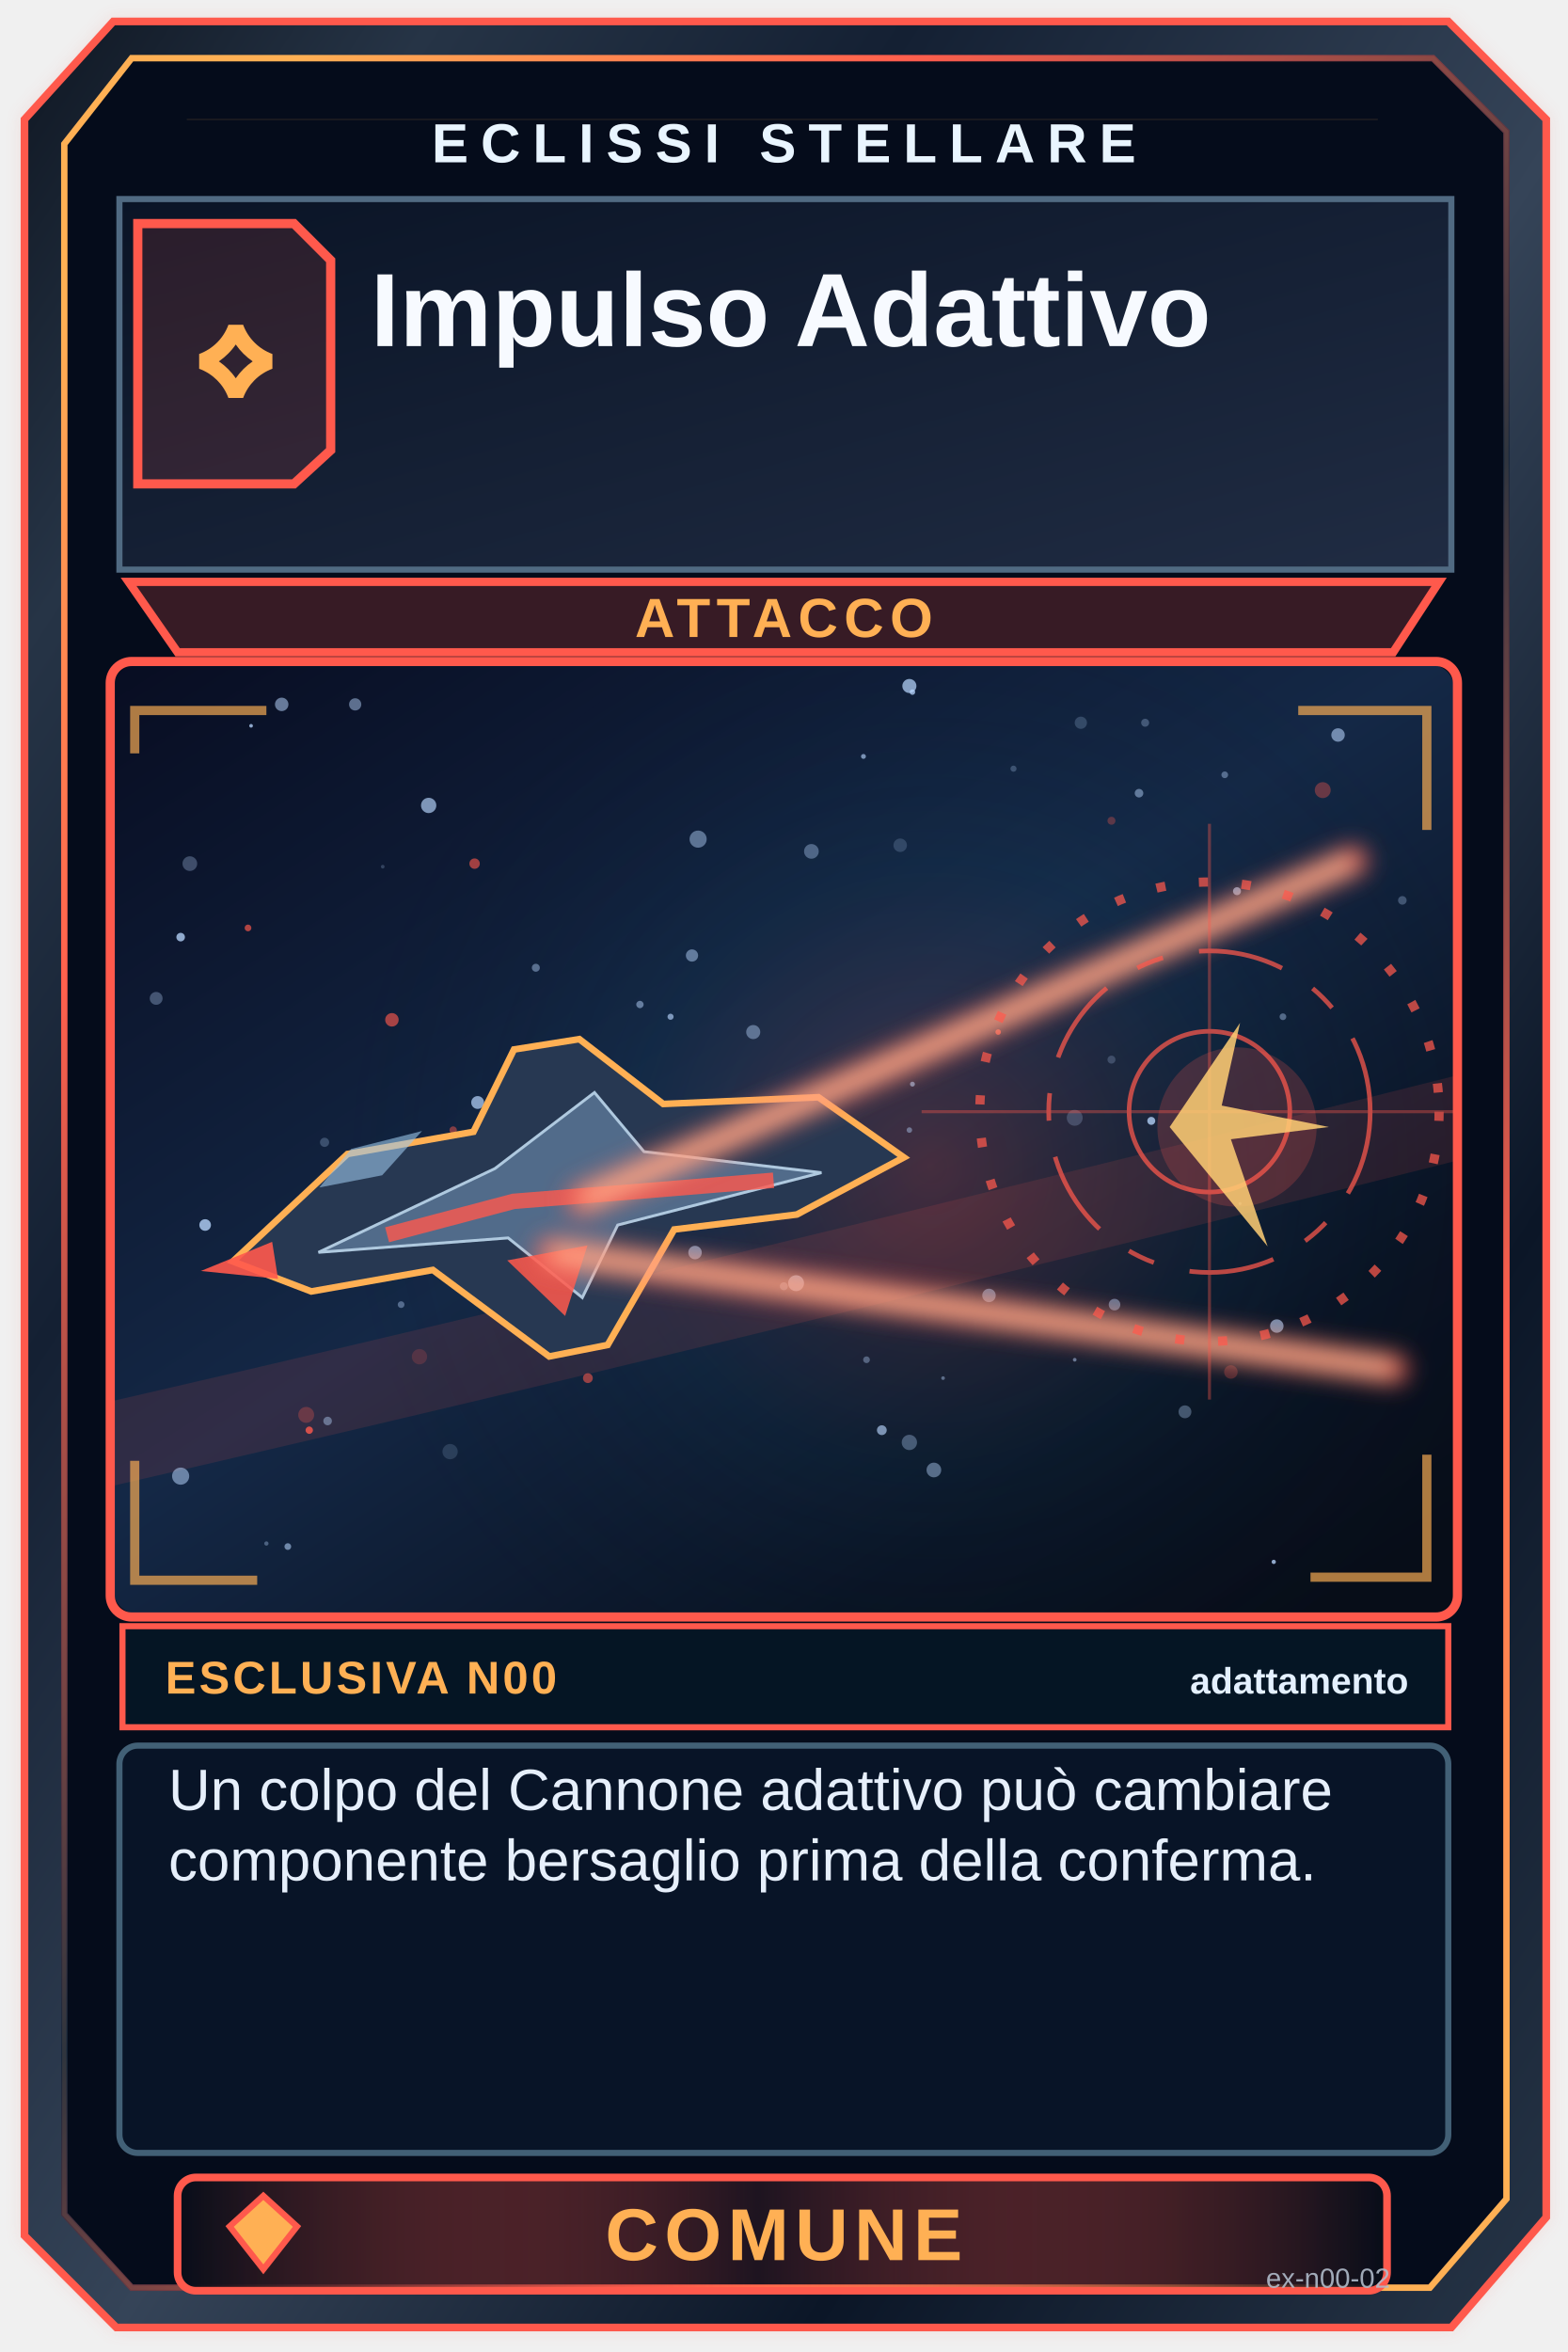
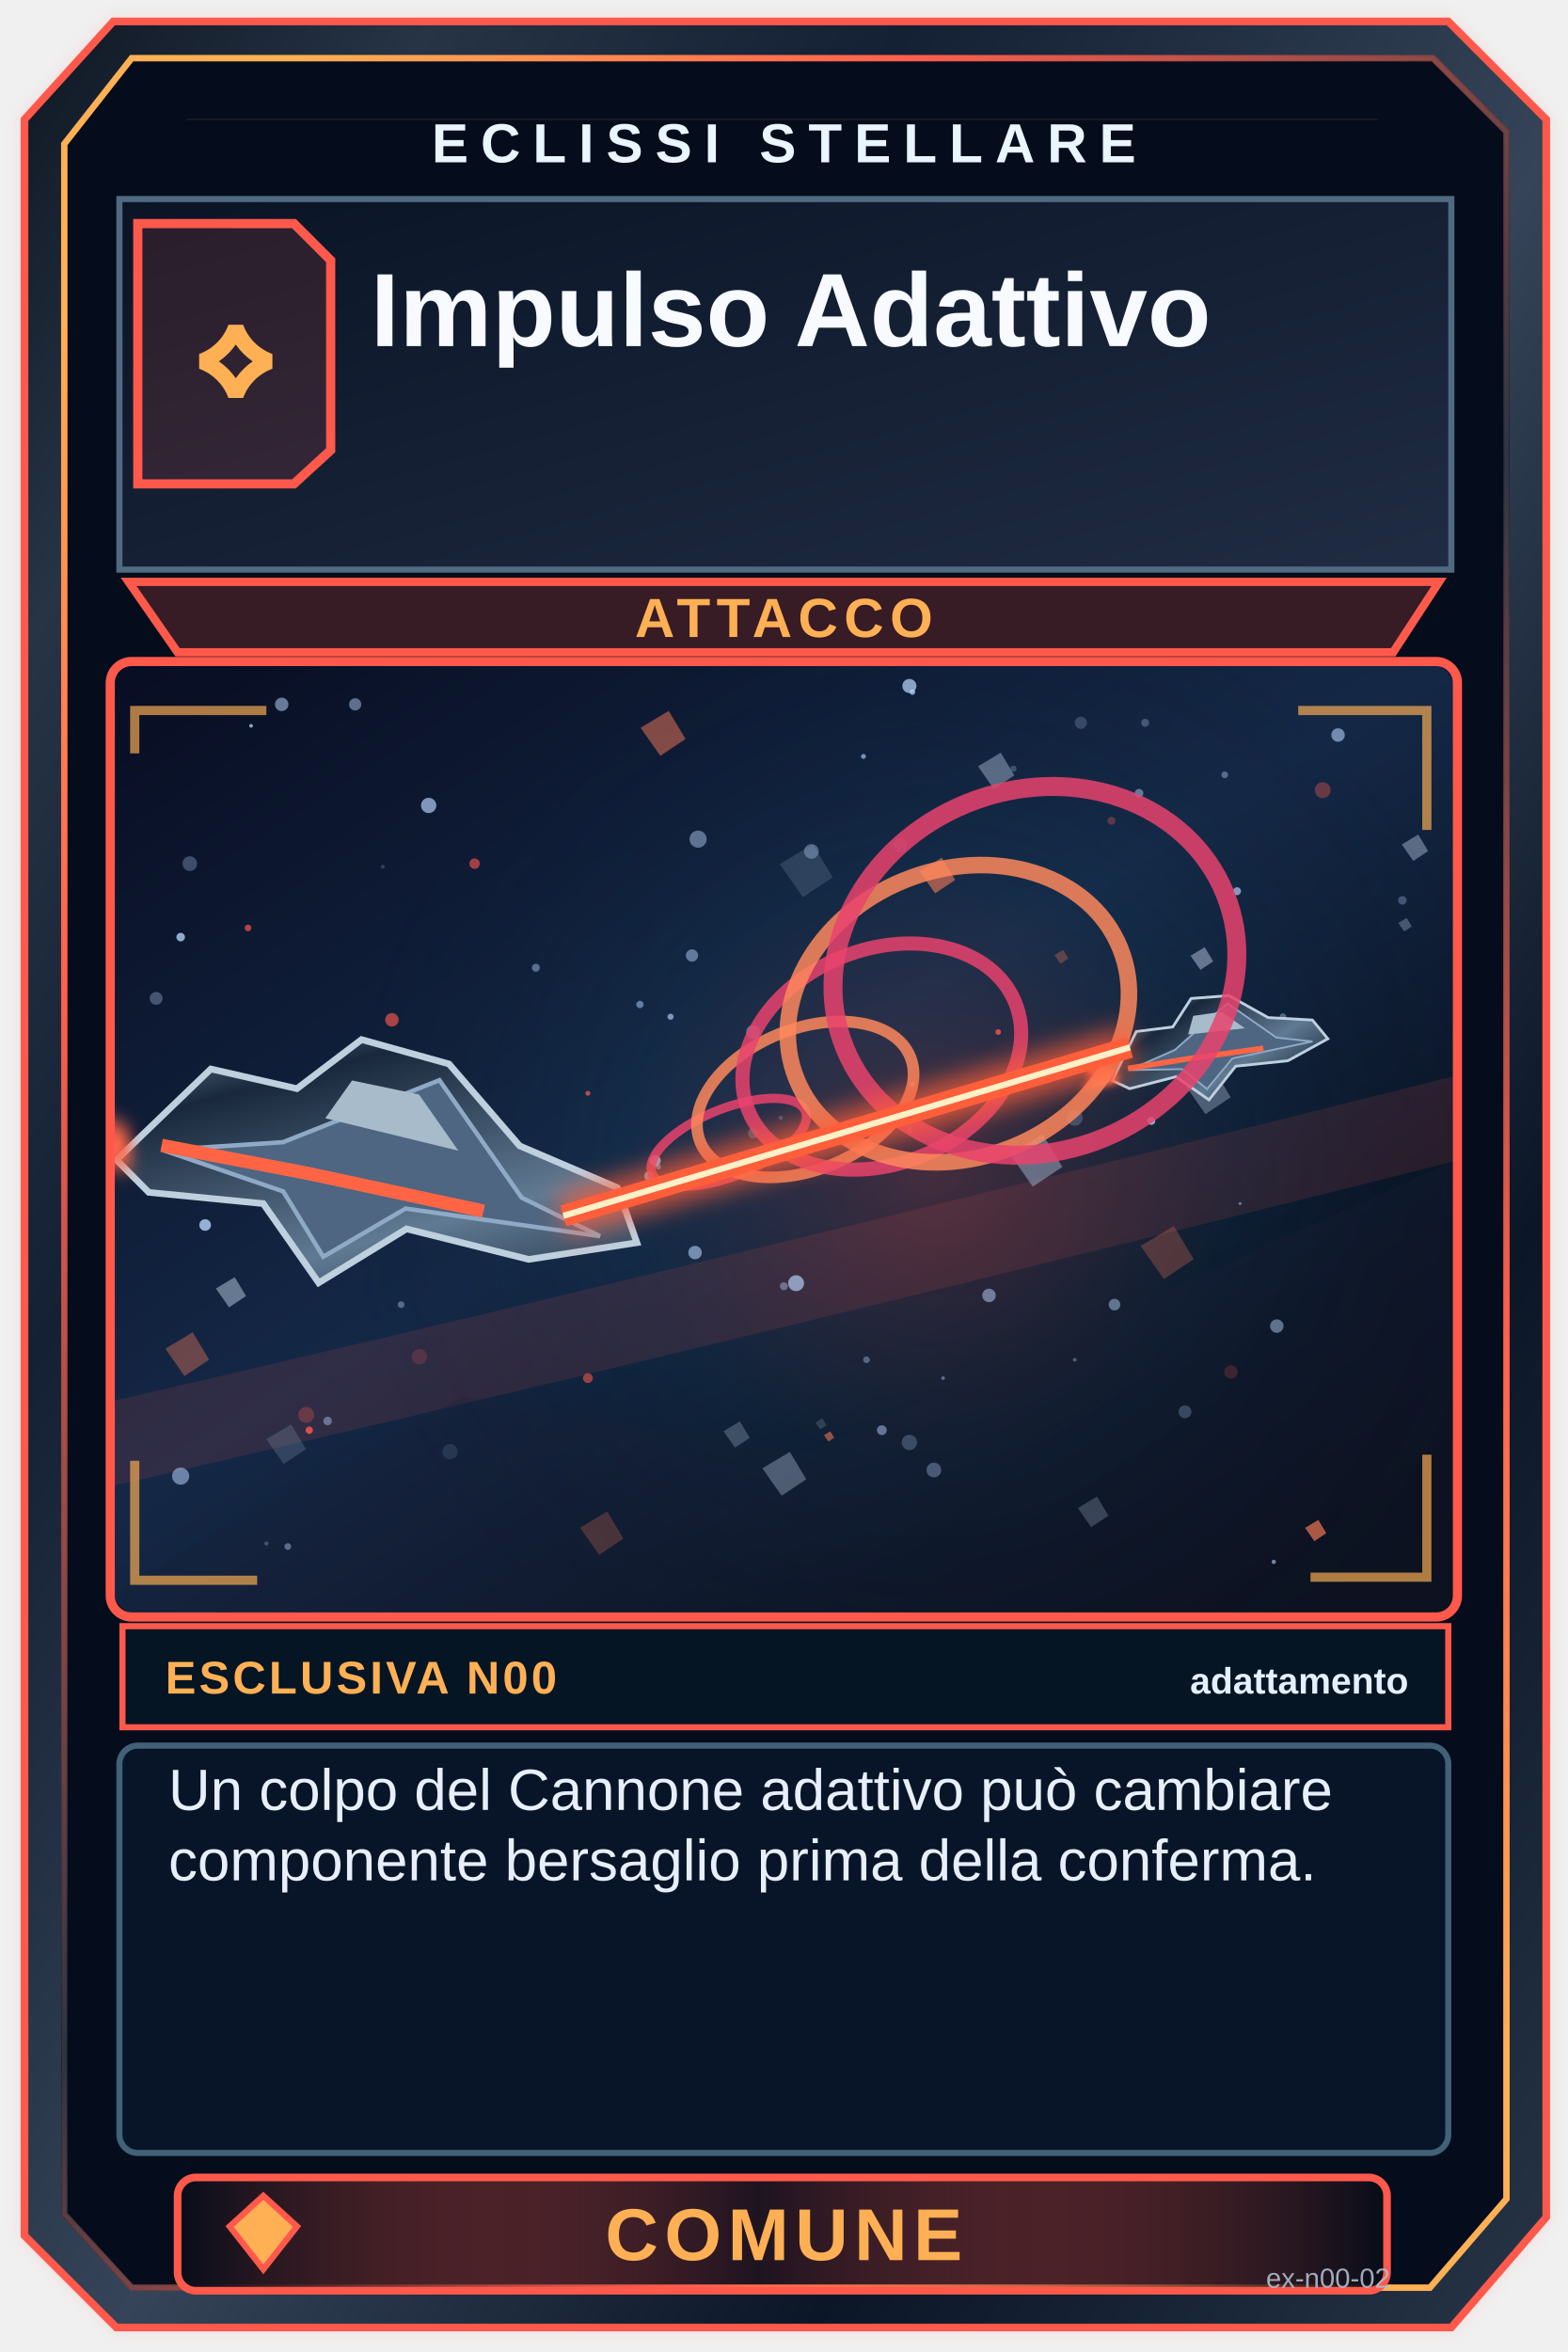
<svg xmlns="http://www.w3.org/2000/svg" width="512" height="768" viewBox="0 0 512 768" role="img" aria-label="Impulso Adattivo · ATTACCO · COMUNE">
  <defs>
    <linearGradient id="metal" x1="0" y1="0" x2="1" y2="1">
      <stop stop-color="#101824" />
      <stop offset=".13" stop-color="#263446" />
      <stop offset=".29" stop-color="#142033" />
      <stop offset=".53" stop-color="#354458" />
      <stop offset=".76" stop-color="#0b1627" />
      <stop offset="1" stop-color="#263446" />
    </linearGradient>
    <linearGradient id="rim" x1=".15" y1="0" x2=".87" y2="1">
      <stop stop-color="#ffb054" />
      <stop offset=".2" stop-color="#ff594c" />
      <stop offset=".52" stop-color="#19283c" />
      <stop offset=".78" stop-color="#ff594c" />
      <stop offset="1" stop-color="#ffb054" />
    </linearGradient>
    <linearGradient id="spaceSky" x1="0" y1="0" x2=".9" y2="1">
      <stop stop-color="#080d22" />
      <stop offset=".49" stop-color="#142846" />
      <stop offset=".82" stop-color="#091222" />
      <stop offset="1" stop-color="#070d18" />
    </linearGradient>
    <radialGradient id="planet">
      <stop stop-color="#ff594c" stop-opacity=".65" />
      <stop offset=".52" stop-color="#194761" stop-opacity=".42" />
      <stop offset="1" stop-color="#0a1529" stop-opacity=".05" />
    </radialGradient>
    <linearGradient id="titlePanel" x1="0" x2="1" y1="0" y2="1">
      <stop stop-color="#0a1426" />
      <stop offset="1" stop-color="#202c43" />
    </linearGradient>
    <linearGradient id="rarityShine" x1="0" y1="0" x2="1" y2="0">
      <stop stop-color="#070d19" />
      <stop offset=".48" stop-color="#ff594c" stop-opacity="0.1" />
      <stop offset="1" stop-color="#070d19" />
    </linearGradient>
    <filter id="rimGlow" x="-30%" y="-30%" width="160%" height="160%">
      <feGaussianBlur stdDeviation="2.45" />
    </filter>
    <filter id="beamGlow" x="-70%" y="-70%" width="240%" height="240%">
      <feGaussianBlur stdDeviation="4" />
    </filter>
    <clipPath id="artClip">
      <rect x="37" y="217" width="438" height="310" rx="8" />
    </clipPath>
  </defs>
  <path d="M37 7H473L505 39V724L474 760H38L8 730V39Z" fill="#030712" stroke="#ff594c" stroke-width="2.8" opacity="0.12" filter="url(#rimGlow)" />
  <path d="M37 7H473L505 39V724L474 760H38L8 730V39Z" fill="url(#metal)" stroke="#ff594c" stroke-width="2.5" />
  <path d="M43 19H468L492 43V718L467 747H43L21 723V47Z" fill="#050c1b" stroke="url(#rim)" stroke-width="2.1" />
  <path d="M43 19H468L492 43V718L467 747H43L21 723V47Z" fill="none" stroke="#ffb054" stroke-width="1.35" opacity="0.1" />
  <path d="M61 39H450" stroke="#ffb054" stroke-width="0.5" opacity="0.1" />
  <path d="M32 85V51L52 29H135 M376 29H458L482 52V122 M32 648V715L50 735H128 M382 735H460L481 713V647" fill="none" stroke="#f7fcff" stroke-width="1" opacity="0" />
  <path d="M61 43H450" stroke="#fff" stroke-width="1" opacity="0" />
  <text x="256" y="53" text-anchor="middle" fill="#e9f5ff" font-size="18" font-family="Arial, sans-serif" font-weight="700" letter-spacing="4">ECLISSI STELLARE</text>
  <path d="M39 65H474V186H39Z" fill="url(#titlePanel)" stroke="#506a82" stroke-width="2" />
  <path d="M45 73H96L108 85V147L96 158H45Z" fill="#ff594c" fill-opacity=".13" stroke="#ff594c" stroke-width="3" />
  <text x="77" y="128" text-anchor="middle" fill="#ffb054" font-family="Arial, sans-serif" font-size="40" font-weight="bold">⟡</text>
  <text x="121" y="113" fill="#f7faff" font-family="Arial,sans-serif" font-size="34" font-weight="800">Impulso Adattivo</text>
  <path d="M42 190H470L455 213H58Z" fill="#ff594c" fill-opacity=".20" stroke="#ff594c" stroke-width="2.7" />
  <text x="256" y="208" text-anchor="middle" fill="#ffb054" font-family="Arial,sans-serif" font-size="18" font-weight="900" letter-spacing="2">ATTACCO</text>
  <g clip-path="url(#artClip)">
    <rect x="37" y="217" width="438" height="310" fill="url(#spaceSky)" />
    <circle cx="304" cy="381" r="189" fill="url(#planet)" opacity=".34" />
    <path d="M12 477Q218 430 508 357" fill="none" stroke="#ff594c" stroke-width="27" opacity=".12" />
    <circle cx="137" cy="443" r="2.5" fill="#ff594c" opacity="0.18" />
    <circle cx="59" cy="482" r="2.8" fill="#b9d7ff" opacity="0.52" />
    <circle cx="437" cy="240" r="2.2" fill="#b9d7ff" opacity="0.57" />
    <circle cx="351" cy="444" r="0.6" fill="#b9d7ff" opacity="0.49" />
    <circle cx="246" cy="337" r="2.3" fill="#b9d7ff" opacity="0.42" />
    <circle cx="51" cy="326" r="2.1" fill="#b9d7ff" opacity="0.32" />
    <circle cx="155" cy="282" r="1.7" fill="#ff594c" opacity="0.61" />
    <circle cx="116" cy="230" r="2.0" fill="#b9d7ff" opacity="0.47" />
    <circle cx="308" cy="450" r="0.6" fill="#b9d7ff" opacity="0.42" />
    <circle cx="297" cy="369" r="0.9" fill="#b9d7ff" opacity="0.42" />
    <circle cx="209" cy="328" r="1.2" fill="#b9d7ff" opacity="0.49" />
    <circle cx="404" cy="291" r="1.3" fill="#b9d7ff" opacity="0.66" />
    <circle cx="363" cy="268" r="1.3" fill="#ff594c" opacity="0.31" />
    <circle cx="417" cy="433" r="2.2" fill="#b9d7ff" opacity="0.61" />
    <circle cx="214" cy="379" r="1.8" fill="#b9d7ff" opacity="0.71" />
    <circle cx="298" cy="226" r="0.9" fill="#b9d7ff" opacity="0.74" />
    <circle cx="59" cy="306" r="1.4" fill="#b9d7ff" opacity="0.76" />
    <circle cx="372" cy="259" r="1.4" fill="#b9d7ff" opacity="0.47" />
    <circle cx="100" cy="462" r="2.6" fill="#ff594c" opacity="0.28" />
    <circle cx="131" cy="426" r="1.1" fill="#b9d7ff" opacity="0.39" />
    <circle cx="67" cy="400" r="1.9" fill="#b9d7ff" opacity="0.78" />
    <circle cx="160" cy="390" r="2.7" fill="#b9d7ff" opacity="0.32" />
    <circle cx="246" cy="370" r="1.7" fill="#b9d7ff" opacity="0.25" />
    <circle cx="351" cy="365" r="2.6" fill="#b9d7ff" opacity="0.22" />
    <circle cx="81" cy="303" r="1.1" fill="#ff594c" opacity="0.67" />
    <circle cx="387" cy="461" r="2.1" fill="#b9d7ff" opacity="0.33" />
    <circle cx="331" cy="251" r="1.0" fill="#b9d7ff" opacity="0.26" />
    <circle cx="363" cy="346" r="1.3" fill="#b9d7ff" opacity="0.22" />
    <circle cx="228" cy="274" r="2.8" fill="#b9d7ff" opacity="0.45" />
    <circle cx="255" cy="365" r="0.7" fill="#b9d7ff" opacity="0.24" />
    <circle cx="326" cy="337" r="0.9" fill="#ff594c" opacity="0.80" />
    <circle cx="376" cy="366" r="1.3" fill="#b9d7ff" opacity="0.76" />
    <circle cx="353" cy="236" r="2.0" fill="#b9d7ff" opacity="0.21" />
    <circle cx="265" cy="278" r="2.4" fill="#b9d7ff" opacity="0.37" />
    <circle cx="195" cy="391" r="2.3" fill="#b9d7ff" opacity="0.35" />
    <circle cx="256" cy="420" r="1.3" fill="#b9d7ff" opacity="0.41" />
    <circle cx="148" cy="369" r="1.2" fill="#ff594c" opacity="0.48" />
    <circle cx="212" cy="384" r="1.6" fill="#b9d7ff" opacity="0.67" />
    <circle cx="458" cy="294" r="1.4" fill="#b9d7ff" opacity="0.29" />
    <circle cx="82" cy="237" r="0.6" fill="#b9d7ff" opacity="0.76" />
    <circle cx="140" cy="263" r="2.5" fill="#b9d7ff" opacity="0.66" />
    <circle cx="175" cy="316" r="1.3" fill="#b9d7ff" opacity="0.43" />
    <circle cx="192" cy="357" r="0.8" fill="#ff594c" opacity="0.72" />
    <circle cx="283" cy="444" r="1.1" fill="#b9d7ff" opacity="0.36" />
    <circle cx="120" cy="379" r="2.7" fill="#b9d7ff" opacity="0.66" />
    <circle cx="219" cy="332" r="1.0" fill="#b9d7ff" opacity="0.64" />
    <circle cx="147" cy="474" r="2.5" fill="#b9d7ff" opacity="0.16" />
    <circle cx="62" cy="282" r="2.4" fill="#b9d7ff" opacity="0.29" />
    <circle cx="128" cy="333" r="2.2" fill="#ff594c" opacity="0.63" />
    <circle cx="107" cy="464" r="1.4" fill="#b9d7ff" opacity="0.42" />
    <circle cx="323" cy="423" r="2.2" fill="#b9d7ff" opacity="0.50" />
    <circle cx="94" cy="505" r="1.1" fill="#b9d7ff" opacity="0.56" />
    <circle cx="156" cy="360" r="2.1" fill="#b9d7ff" opacity="0.70" />
    <circle cx="282" cy="247" r="0.8" fill="#b9d7ff" opacity="0.62" />
    <circle cx="101" cy="467" r="1.2" fill="#ff594c" opacity="0.80" />
    <circle cx="92" cy="230" r="2.2" fill="#b9d7ff" opacity="0.53" />
    <circle cx="288" cy="467" r="1.6" fill="#b9d7ff" opacity="0.63" />
    <circle cx="297" cy="471" r="2.5" fill="#b9d7ff" opacity="0.33" />
    <circle cx="87" cy="504" r="0.7" fill="#b9d7ff" opacity="0.35" />
    <circle cx="227" cy="409" r="2.2" fill="#b9d7ff" opacity="0.57" />
    <circle cx="402" cy="448" r="2.2" fill="#ff594c" opacity="0.25" />
    <circle cx="226" cy="312" r="2.0" fill="#b9d7ff" opacity="0.48" />
    <circle cx="106" cy="373" r="1.5" fill="#b9d7ff" opacity="0.25" />
    <circle cx="405" cy="393" r="0.5" fill="#b9d7ff" opacity="0.46" />
    <circle cx="305" cy="480" r="2.4" fill="#b9d7ff" opacity="0.43" />
    <circle cx="374" cy="236" r="1.3" fill="#b9d7ff" opacity="0.29" />
    <circle cx="192" cy="450" r="1.6" fill="#ff594c" opacity="0.57" />
    <circle cx="400" cy="253" r="1.1" fill="#b9d7ff" opacity="0.40" />
    <circle cx="294" cy="276" r="2.2" fill="#b9d7ff" opacity="0.19" />
    <circle cx="125" cy="283" r="0.6" fill="#b9d7ff" opacity="0.22" />
    <circle cx="297" cy="224" r="2.3" fill="#b9d7ff" opacity="0.71" />
    <circle cx="416" cy="510" r="0.7" fill="#b9d7ff" opacity="0.76" />
    <circle cx="432" cy="258" r="2.6" fill="#ff594c" opacity="0.36" />
    <circle cx="215" cy="381" r="0.9" fill="#b9d7ff" opacity="0.46" />
    <circle cx="419" cy="332" r="1.1" fill="#b9d7ff" opacity="0.40" />
    <circle cx="364" cy="426" r="1.9" fill="#b9d7ff" opacity="0.46" />
    <circle cx="260" cy="419" r="2.6" fill="#b9d7ff" opacity="0.66" />
    <circle cx="298" cy="354" r="0.8" fill="#b9d7ff" opacity="0.56" />
-     <g transform="translate(185 391) rotate(-9) scale(0.72)">
-       <path d="M-154 5 L-95 -35 L-37 -36 L-13 -70 L17 -70 L50 -35 L120 -27 L154 6 L102 24 L46 22 L8 69 L-19 70 L-65 23 L-121 24 Z" fill="#273852" stroke="#ffb054" stroke-width="3" />
-       <path d="M-115 7 L-30 -18 L20 -45 L38 -15 L116 7 L21 16 L0 46 L-29 14Z" fill="#516b8a" stroke="#afc9df" stroke-width="1.3" />
-       <path d="M-83 4 L-24 -2 L28 2 L94 7" fill="none" stroke="#ff594c" stroke-width="7" opacity=".8" />
-       <path d="M-31 24 L-9 53 L6 23" fill="#ff594c" opacity=".85" />
-       <path d="M-135 -1 L-169 7 L-135 16" fill="#ff594c" opacity=".9" />
-       <path d="M-110 -22 L-81 -23 L-60 -40 L-93 -37 Z" fill="#99c4e8" opacity=".6" />
+     <g data-attack-scene="vortex" data-attack-id="ex-n00-02" data-attack-signature="14e3a66c">
+       <defs>
+         <linearGradient id="atkSteel" x1="0" y1="0" x2="1" y2="1">
+           <stop stop-color="#829db3" />
+           <stop offset=".25" stop-color="#19283c" />
+           <stop offset=".65" stop-color="#607a93" />
+           <stop offset="1" stop-color="#0c1b2c" />
+         </linearGradient>
+       </defs>
+       <path d="M40 518L151 456L263 475L475 379V529H40Z" fill="#1a1d37" opacity=".26" />
+       <path d="M344.368 311.86l2.849 -1.709l1.709 2.849l-2.564 1.709Z" fill="#f47857" opacity="0.305" />
+       <path d="M248.997 479.447l8.951 -5.37l5.37 8.951l-8.056 5.37Z" fill="#9bacc3" opacity="0.438" />
+       <path d="M329.803 376.769l10.71 -6.426l6.426 10.71l-9.639 6.426Z" fill="#9bacc3" opacity="0.53" />
+       <path d="M209.232 237.63l9.169 -5.501l5.501 9.169l-8.252 5.501Z" fill="#f47857" opacity="0.507" />
+       <path d="M70.509 420.733l6.154 -3.693l3.693 6.154l-5.539 3.693Z" fill="#9bacc3" opacity="0.621" />
+       <path d="M387.294 354.635l9.16 -5.496l5.496 9.16l-8.244 5.496Z" fill="#9bacc3" opacity="0.435" />
+       <path d="M54.008 440.395l8.94 -5.364l5.364 8.94l-8.046 5.364Z" fill="#f47857" opacity="0.389" />
+       <path d="M236.293 467.344l5.36 -3.216l3.216 5.36l-4.824 3.216Z" fill="#9bacc3" opacity="0.337" />
+       <path d="M352.024 492.41l6.245 -3.747l3.747 6.245l-5.621 3.747Z" fill="#9bacc3" opacity="0.295" />
+       <path d="M300.318 284.436l7.265 -4.359l4.359 7.265l-6.538 4.359Z" fill="#f47857" opacity="0.617" />
+       <path d="M86.978 469.942l8.093 -4.856l4.856 8.093l-7.284 4.856Z" fill="#9bacc3" opacity="0.229" />
+       <path d="M457.806 275.747l5.388 -3.233l3.233 5.388l-4.849 3.233Z" fill="#9bacc3" opacity="0.53" />
+       <path d="M426.226 498.905l4.334 -2.601l2.601 4.334l-3.901 2.601Z" fill="#f47857" opacity="0.683" />
+       <path d="M456.656 301.39l2.776 -1.666l1.666 2.776l-2.498 1.666Z" fill="#9bacc3" opacity="0.398" />
+       <path d="M392.056 345.955l3.2 -1.92l1.92 3.2l-2.88 1.92Z" fill="#9bacc3" opacity="0.662" />
+       <path d="M269.103 468.624l2.089 -1.253l1.253 2.089l-1.88 1.253Z" fill="#f47857" opacity="0.566" />
+       <path d="M319.425 250.232l7.409 -4.445l4.445 7.409l-6.668 4.445Z" fill="#9bacc3" opacity="0.518" />
+       <path d="M266.327 464.469l2.244 -1.346l1.346 2.244l-2.019 1.346Z" fill="#9bacc3" opacity="0.238" />
+       <path d="M189.455 498.852l8.846 -5.307l5.307 8.846l-7.961 5.307Z" fill="#f47857" opacity="0.249" />
+       <path d="M388.827 312.073l4.619 -2.771l2.771 4.619l-4.157 2.771Z" fill="#9bacc3" opacity="0.602" />
+       <path d="M254.675 282.15l10.794 -6.476l6.476 10.794l-9.714 6.476Z" fill="#9bacc3" opacity="0.207" />
+       <path d="M372.534 406.83l10.821 -6.492l6.492 10.821l-9.739 6.492Z" fill="#f47857" opacity="0.276" />
+       <g transform="translate(123 382) rotate(10) scale(0.72)">
+         <path d="M-117 16L-82 -32L-42 -30L-17 -57L24 -53L62 -22L109 -11L122 12L75 28L18 24L-17 55L-48 24L-100 28Z" fill="url(#atkSteel)" stroke="#bed0de" stroke-width="3" />
+         <path d="M-97 8L-44 -5L21 -45L67 1L105 12L16 15L-17 43L-40 17Z" fill="#4e6681" stroke="#8faac6" stroke-width="2" />
+         <path d="M-98 6L-30 7L51 10" stroke="#ff6545" stroke-width="6" fill="none" />
+         <path d="M-114 1L-151 -8L-139 6L-151 22L-109 19Z" fill="#ff6748" filter="url(#beamGlow)" />
+         <path d="M-27 -19L-18 -38L13 -37L35 -15Z" fill="#a8bbcb" />
+       </g>
+       <g transform="translate(397 342) rotate(-10) scale(0.3)">
+         <path d="M-117 16L-82 -32L-42 -30L-17 -57L24 -53L62 -22L109 -11L122 12L75 28L18 24L-17 55L-48 24L-100 28Z" fill="url(#atkSteel)" stroke="#bed0de" stroke-width="3" />
+         <path d="M-97 8L-44 -5L21 -45L67 1L105 12L16 15L-17 43L-40 17Z" fill="#4e6681" stroke="#8faac6" stroke-width="2" />
+         <path d="M-98 6L-30 7L51 10" stroke="#ff6545" stroke-width="6" fill="none" />
+         <path d="M-114 1L-151 -8L-139 6L-151 22L-109 19Z" fill="#ff6748" filter="url(#beamGlow)" />
+         <path d="M-27 -19L-18 -38L13 -37L35 -15Z" fill="#a8bbcb" />
+       </g>
+       <ellipse cx="238" cy="373" rx="27" ry="11" transform="rotate(-22 238 373)" fill="none" stroke="#ea426d" stroke-width="3" opacity=".84" />
+       <ellipse cx="263" cy="359" rx="37" ry="23" transform="rotate(-22 263 359)" fill="none" stroke="#ff885c" stroke-width="3.8" opacity=".84" />
+       <ellipse cx="288" cy="345" rx="47" ry="35" transform="rotate(-22 288 345)" fill="none" stroke="#ea426d" stroke-width="4.6" opacity=".84" />
+       <ellipse cx="313" cy="331" rx="57" ry="47" transform="rotate(-22 313 331)" fill="none" stroke="#ff885c" stroke-width="5.4" opacity=".84" />
+       <ellipse cx="338" cy="317" rx="67" ry="59" transform="rotate(-22 338 317)" fill="none" stroke="#ea426d" stroke-width="6.2" opacity=".84" />
+       <path d="M184 397L369 342" stroke="#ff5e3a" stroke-width="14" opacity=".75" filter="url(#beamGlow)" />
+       <path d="M184 397L369 342" stroke="#ff5e3a" stroke-width="7" />
+       <path d="M184 397L369 342" stroke="#fff0c8" stroke-width="2" />
    </g>
-     <g filter="url(#beamGlow)">
-       <path d="M190 392 L442 281 M180 409 L455 447" stroke="#ff594c" stroke-width="9" stroke-linecap="round" />
-       <path d="M190 392 L442 281 M180 409 L455 447" stroke="#fff3c2" stroke-width="2.4" />
-     </g>
-     <g fill="none" stroke="#ff594c" opacity=".72">
-       <circle cx="395" cy="363" r="75" stroke-width="3" stroke-dasharray="3 11" />
-       <circle cx="395" cy="363" r="52.5" stroke-width="1.5" stroke-dasharray="28 12 9 12" />
-       <circle cx="395" cy="363" r="26.25" stroke-width="1.5" />
-       <path d="M301 363H489 M395 269V457" stroke-width="1" opacity=".5" />
-     </g>
-     <circle cx="404" cy="368" r="26" fill="#ff594c" opacity=".21" />
-     <path d="M382 368l23 -34l-6 27l35 7l-32 4l12 35z" fill="#ffcf74" opacity=".85" />
    <path d="M44 246V232H87 M424 232h42v39 M44 477v39h40 M428 515h38v-40" stroke="#ffb054" stroke-width="3" fill="none" opacity=".67" />
  </g>
  <rect x="36" y="216" width="440" height="312" rx="7" fill="none" stroke="#ff594c" stroke-width="3" />
  <path d="M40 531H473V564H40Z" fill="#051524" stroke="#ff594c" stroke-width="2" />
  <text x="54" y="553" fill="#ffb054" font-family="Arial,sans-serif" font-size="15" font-weight="bold" letter-spacing="1">ESCLUSIVA N00</text>
  <text x="460" y="553" text-anchor="end" fill="#e4f0ff" font-family="Arial,sans-serif" font-size="12" font-weight="bold">adattamento</text>
  <rect x="39" y="570" width="434" height="133" rx="6" fill="#081427" stroke="#426076" stroke-width="2" />
  <text x="55" y="591" fill="#e6effb" font-size="19" font-family="Arial,sans-serif">Un colpo del Cannone adattivo può cambiare</text>
  <text x="55" y="614" fill="#e6effb" font-size="19" font-family="Arial,sans-serif">componente bersaglio prima della conferma.</text>
  <rect x="58" y="711" width="395" height="37" rx="6" fill="url(#rarityShine)" stroke="#ff594c" stroke-width="2.5" />
  <path d="M75 727l11 -10l11 10l-11 14Z" fill="#ffb054" stroke="#ff594c" stroke-width="2" />
  <text x="256" y="738" fill="#ffb054" text-anchor="middle" font-family="Arial,sans-serif" font-size="24" font-weight="900" letter-spacing="2">COMUNE</text>
  <text x="454" y="747" fill="#afbac9" font-family="Arial,sans-serif" font-size="9" text-anchor="end" opacity=".9">ex-n00-02</text>
</svg>
